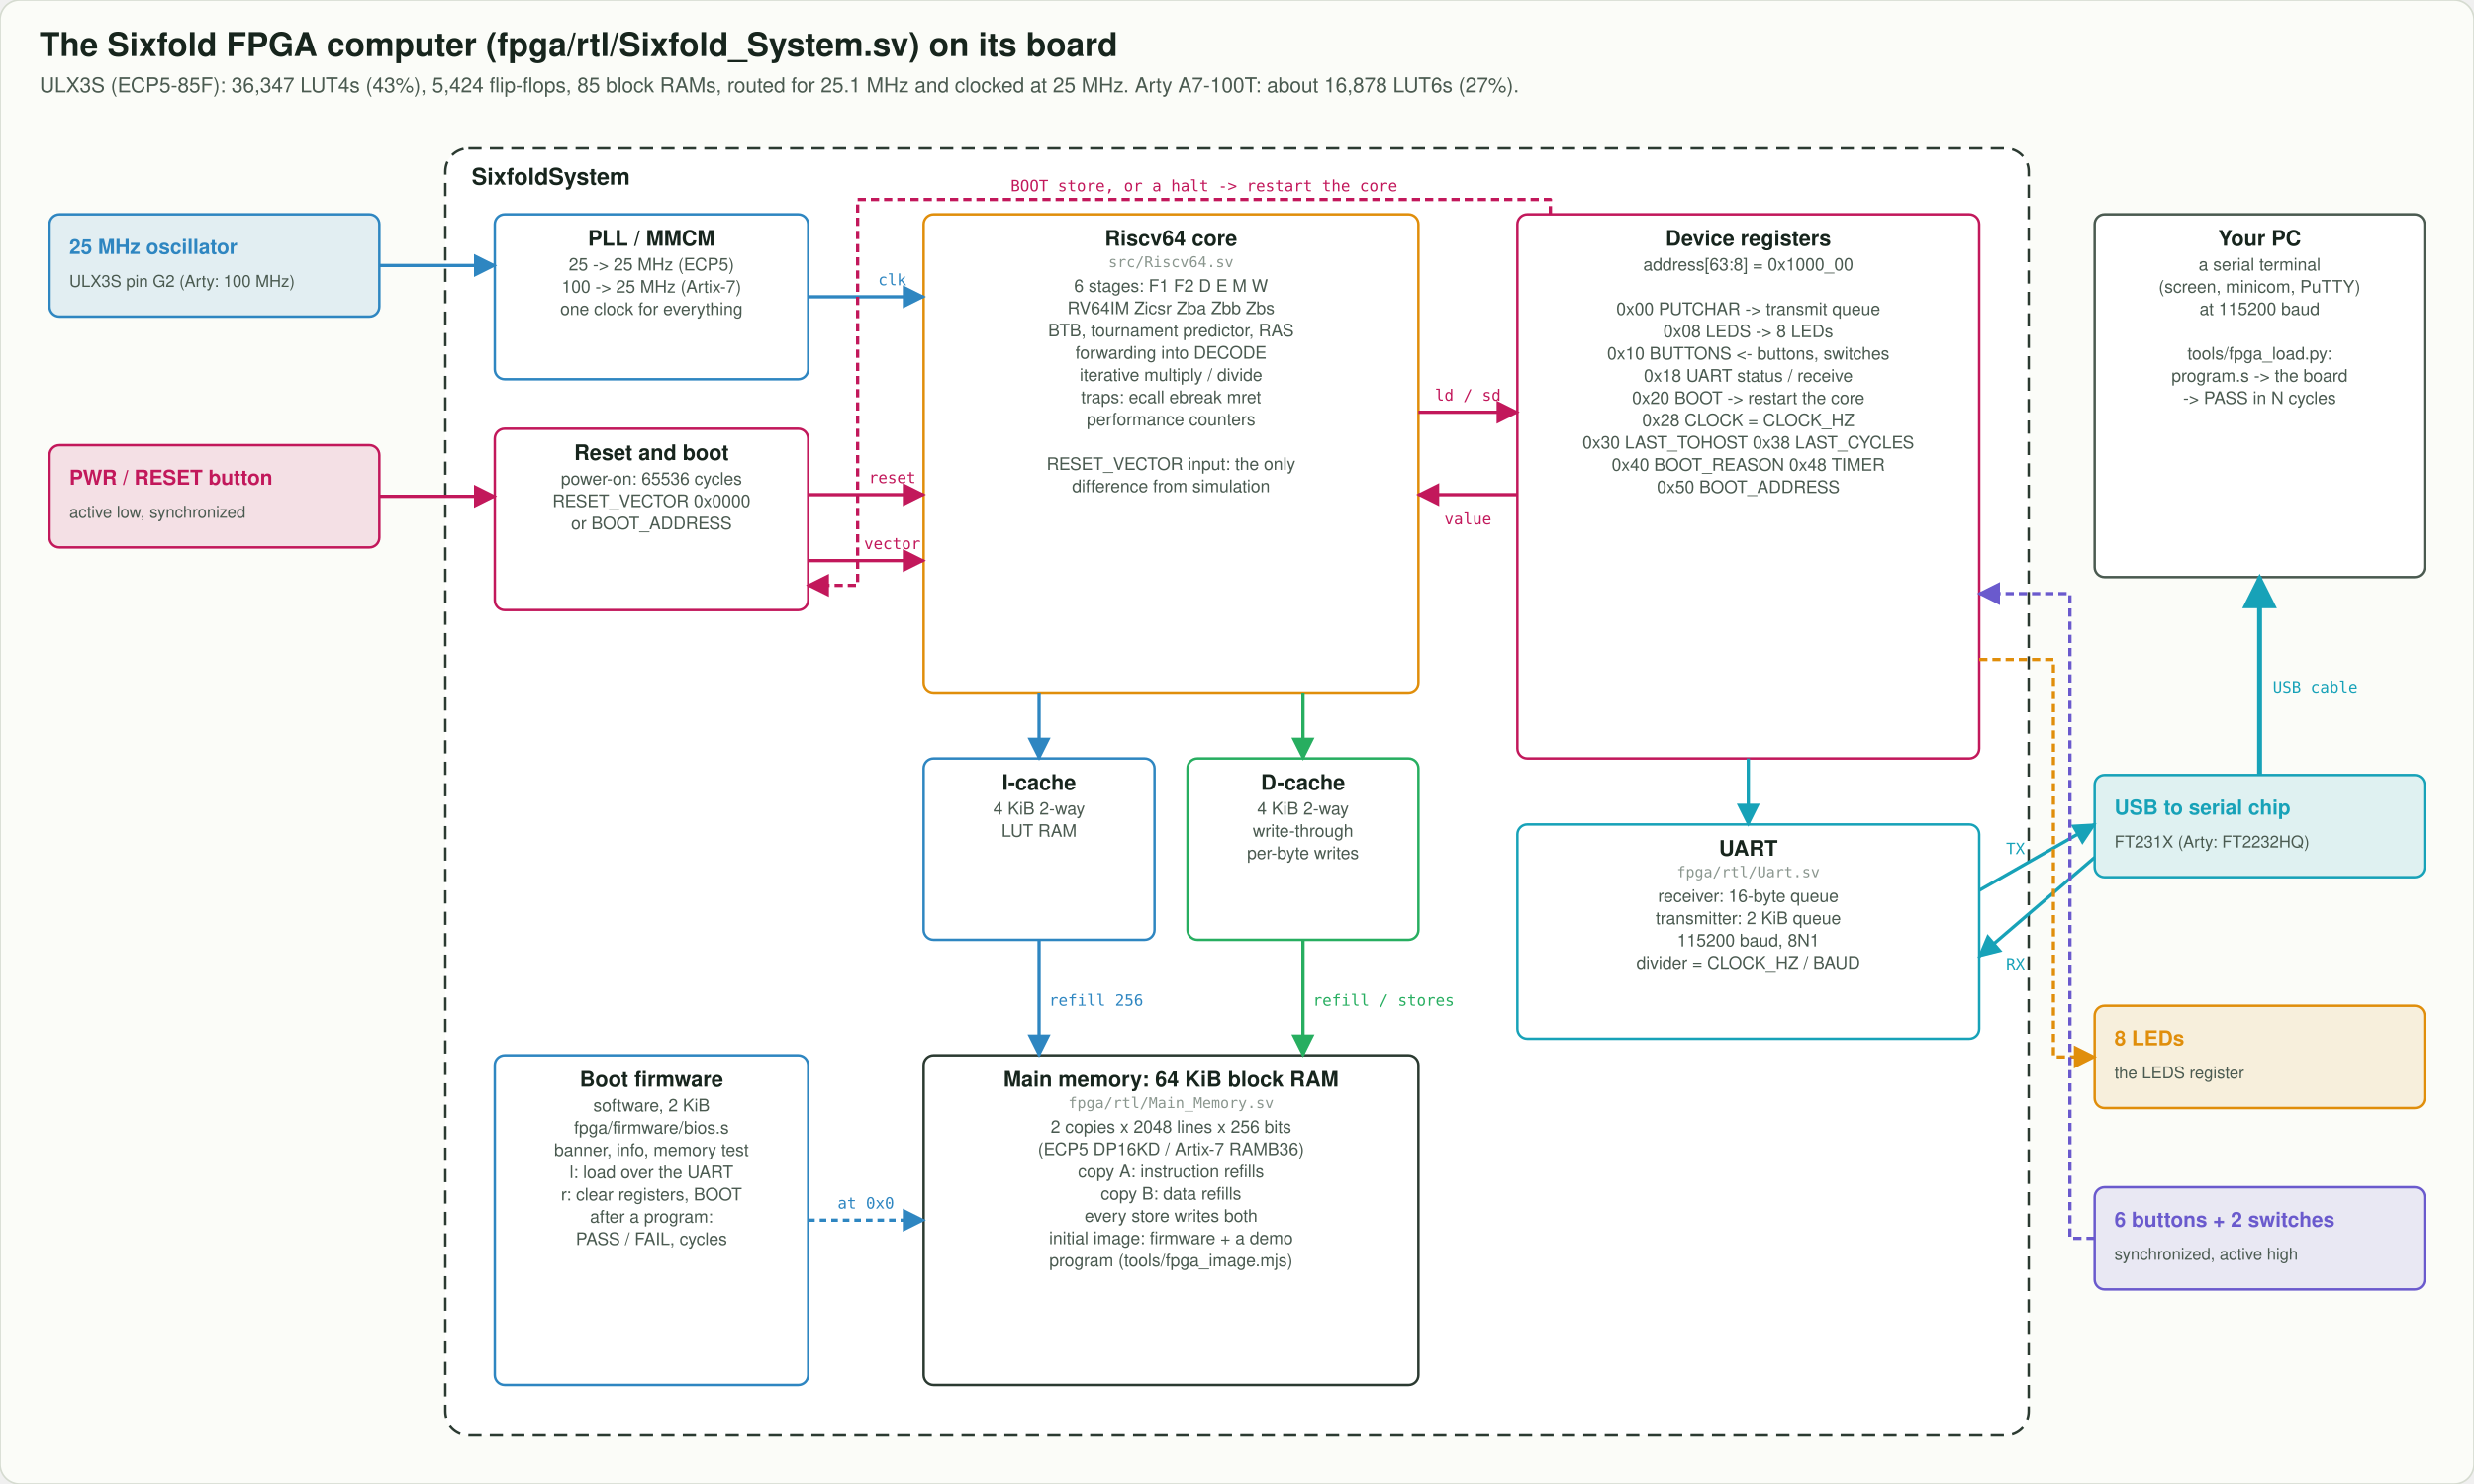
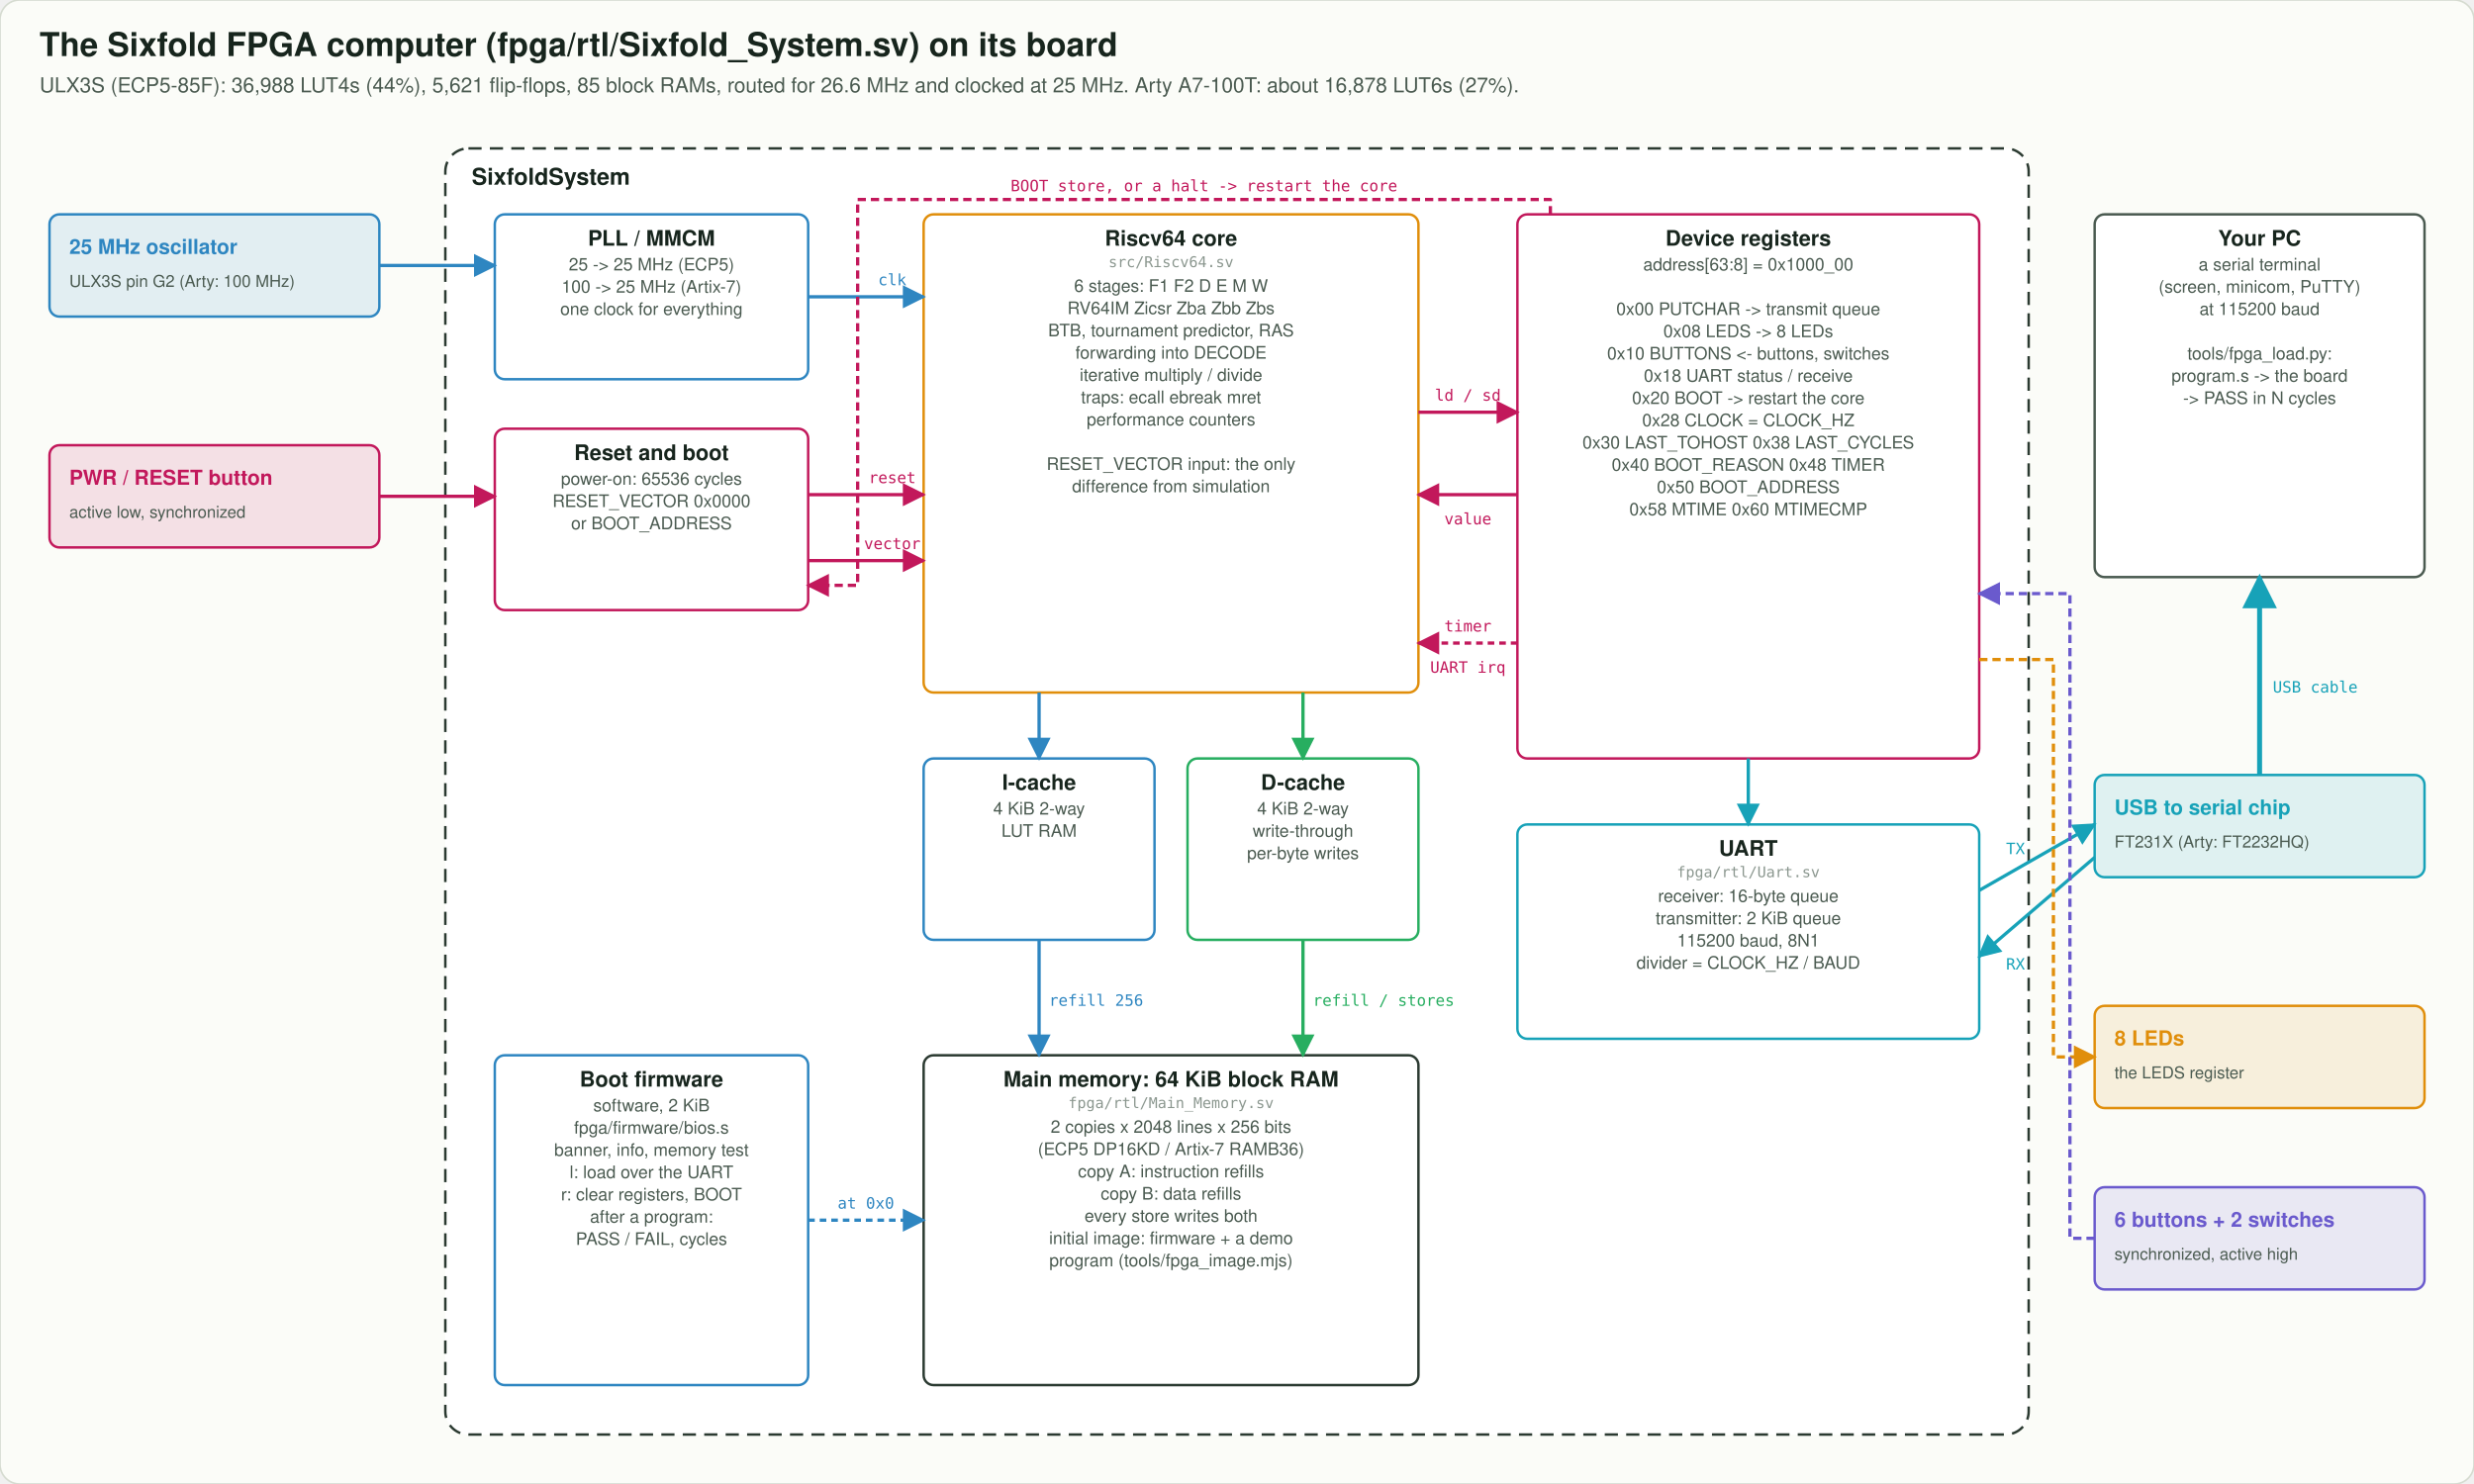
<svg xmlns="http://www.w3.org/2000/svg" viewBox="0 0 1500 900" width="1500" height="900">
  <defs>
    <marker id="m-data" viewBox="0 0 10 10" refX="9" refY="5" markerWidth="7" markerHeight="7" orient="auto-start-reverse">
      <path d="M0,0 L10,5 L0,10 z" fill="#2B3A31" />
    </marker>
    <marker id="m-pred" viewBox="0 0 10 10" refX="9" refY="5" markerWidth="7" markerHeight="7" orient="auto-start-reverse">
      <path d="M0,0 L10,5 L0,10 z" fill="#00796B" />
    </marker>
    <marker id="m-flush" viewBox="0 0 10 10" refX="9" refY="5" markerWidth="7" markerHeight="7" orient="auto-start-reverse">
      <path d="M0,0 L10,5 L0,10 z" fill="#C2185B" />
    </marker>
    <marker id="m-F1" viewBox="0 0 10 10" refX="9" refY="5" markerWidth="7" markerHeight="7" orient="auto-start-reverse">
      <path d="M0,0 L10,5 L0,10 z" fill="#2E86C1" />
    </marker>
    <marker id="m-F2" viewBox="0 0 10 10" refX="9" refY="5" markerWidth="7" markerHeight="7" orient="auto-start-reverse">
      <path d="M0,0 L10,5 L0,10 z" fill="#17A2B8" />
    </marker>
    <marker id="m-D" viewBox="0 0 10 10" refX="9" refY="5" markerWidth="7" markerHeight="7" orient="auto-start-reverse">
      <path d="M0,0 L10,5 L0,10 z" fill="#6A5ACD" />
    </marker>
    <marker id="m-E" viewBox="0 0 10 10" refX="9" refY="5" markerWidth="7" markerHeight="7" orient="auto-start-reverse">
      <path d="M0,0 L10,5 L0,10 z" fill="#E08E0B" />
    </marker>
    <marker id="m-M" viewBox="0 0 10 10" refX="9" refY="5" markerWidth="7" markerHeight="7" orient="auto-start-reverse">
      <path d="M0,0 L10,5 L0,10 z" fill="#27AE60" />
    </marker>
    <marker id="m-tag" viewBox="0 0 10 10" refX="9" refY="5" markerWidth="7" markerHeight="7" orient="auto-start-reverse">
      <path d="M0,0 L10,5 L0,10 z" fill="#C9982E" />
    </marker>
    <marker id="m-idx" viewBox="0 0 10 10" refX="9" refY="5" markerWidth="7" markerHeight="7" orient="auto-start-reverse">
      <path d="M0,0 L10,5 L0,10 z" fill="#17A2B8" />
    </marker>
    <marker id="m-off" viewBox="0 0 10 10" refX="9" refY="5" markerWidth="7" markerHeight="7" orient="auto-start-reverse">
      <path d="M0,0 L10,5 L0,10 z" fill="#6A5ACD" />
    </marker>
    <marker id="m-hit" viewBox="0 0 10 10" refX="9" refY="5" markerWidth="7" markerHeight="7" orient="auto-start-reverse">
      <path d="M0,0 L10,5 L0,10 z" fill="#1E8449" />
    </marker>
    <marker id="m-miss" viewBox="0 0 10 10" refX="9" refY="5" markerWidth="7" markerHeight="7" orient="auto-start-reverse">
      <path d="M0,0 L10,5 L0,10 z" fill="#C0392B" />
    </marker>
    <marker id="m-sub" viewBox="0 0 10 10" refX="9" refY="5" markerWidth="7" markerHeight="7" orient="auto-start-reverse">
      <path d="M0,0 L10,5 L0,10 z" fill="#4A5A50" />
    </marker>
  </defs>
  <rect width="100%" height="100%" rx="12" fill="#FBFCF8" stroke="#D5DBD0" />
  <text x="24" y="34" font-family="'IBM Plex Sans','Segoe UI',Helvetica,Arial,sans-serif" font-size="20" font-weight="700" fill="#17251D" text-anchor="start">The Sixfold FPGA computer (fpga/rtl/Sixfold_System.sv) on its board</text>
-   <text x="24" y="56" font-family="'IBM Plex Sans','Segoe UI',Helvetica,Arial,sans-serif" font-size="12.5" font-weight="400" fill="#4A5A50" text-anchor="start">ULX3S (ECP5-85F): 36,347 LUT4s (43%), 5,424 flip-flops, 85 block RAMs, routed for 25.1 MHz and clocked at 25 MHz. Arty A7-100T: about 16,878 LUT6s (27%).</text>
+   <text x="24" y="56" font-family="'IBM Plex Sans','Segoe UI',Helvetica,Arial,sans-serif" font-size="12.5" font-weight="400" fill="#4A5A50" text-anchor="start">ULX3S (ECP5-85F): 36,988 LUT4s (44%), 5,621 flip-flops, 85 block RAMs, routed for 26.6 MHz and clocked at 25 MHz. Arty A7-100T: about 16,878 LUT6s (27%).</text>
  <rect x="30" y="130" width="200" height="62" rx="6" fill="#2E86C1" stroke="#2E86C1" stroke-width="1.5" fill-opacity="0.12" />
  <text x="42" y="154" font-family="'IBM Plex Sans','Segoe UI',Helvetica,Arial,sans-serif" font-size="12.5" font-weight="700" fill="#2E86C1" text-anchor="start">25 MHz oscillator</text>
  <text x="42" y="174" font-family="'IBM Plex Sans','Segoe UI',Helvetica,Arial,sans-serif" font-size="10" font-weight="400" fill="#4A5A50" text-anchor="start">ULX3S pin G2 (Arty: 100 MHz)</text>
  <rect x="30" y="270" width="200" height="62" rx="6" fill="#C2185B" stroke="#C2185B" stroke-width="1.5" fill-opacity="0.12" />
  <text x="42" y="294" font-family="'IBM Plex Sans','Segoe UI',Helvetica,Arial,sans-serif" font-size="12.5" font-weight="700" fill="#C2185B" text-anchor="start">PWR / RESET button</text>
  <text x="42" y="314" font-family="'IBM Plex Sans','Segoe UI',Helvetica,Arial,sans-serif" font-size="10" font-weight="400" fill="#4A5A50" text-anchor="start">active low, synchronized</text>
  <rect x="1270" y="470" width="200" height="62" rx="6" fill="#17A2B8" stroke="#17A2B8" stroke-width="1.5" fill-opacity="0.12" />
  <text x="1282" y="494" font-family="'IBM Plex Sans','Segoe UI',Helvetica,Arial,sans-serif" font-size="12.5" font-weight="700" fill="#17A2B8" text-anchor="start">USB to serial chip</text>
  <text x="1282" y="514" font-family="'IBM Plex Sans','Segoe UI',Helvetica,Arial,sans-serif" font-size="10" font-weight="400" fill="#4A5A50" text-anchor="start">FT231X (Arty: FT2232HQ)</text>
  <rect x="1270" y="610" width="200" height="62" rx="6" fill="#E08E0B" stroke="#E08E0B" stroke-width="1.5" fill-opacity="0.12" />
  <text x="1282" y="634" font-family="'IBM Plex Sans','Segoe UI',Helvetica,Arial,sans-serif" font-size="12.5" font-weight="700" fill="#E08E0B" text-anchor="start">8 LEDs</text>
  <text x="1282" y="654" font-family="'IBM Plex Sans','Segoe UI',Helvetica,Arial,sans-serif" font-size="10" font-weight="400" fill="#4A5A50" text-anchor="start">the LEDS register</text>
  <rect x="1270" y="720" width="200" height="62" rx="6" fill="#6A5ACD" stroke="#6A5ACD" stroke-width="1.5" fill-opacity="0.12" />
  <text x="1282" y="744" font-family="'IBM Plex Sans','Segoe UI',Helvetica,Arial,sans-serif" font-size="12.5" font-weight="700" fill="#6A5ACD" text-anchor="start">6 buttons + 2 switches</text>
  <text x="1282" y="764" font-family="'IBM Plex Sans','Segoe UI',Helvetica,Arial,sans-serif" font-size="10" font-weight="400" fill="#4A5A50" text-anchor="start">synchronized, active high</text>
  <rect x="270" y="90" width="960" height="780" rx="14" fill="#FFF" stroke="#2B3A31" stroke-width="1.5" stroke-dasharray="8 5" />
  <text x="286" y="112" font-family="'IBM Plex Sans','Segoe UI',Helvetica,Arial,sans-serif" font-size="14" font-weight="700" fill="#17251D" text-anchor="start">SixfoldSystem</text>
  <rect x="300" y="130" width="190" height="100" rx="6" fill="#FFFFFF" stroke="#2E86C1" stroke-width="1.5" />
  <text x="395" y="149" font-family="'IBM Plex Sans','Segoe UI',Helvetica,Arial,sans-serif" font-size="13" font-weight="700" fill="#17251D" text-anchor="middle">PLL / MMCM</text>
  <text x="395" y="164" font-family="'IBM Plex Sans','Segoe UI',Helvetica,Arial,sans-serif" font-size="10.5" font-weight="400" fill="#4A5A50" text-anchor="middle">25 -&gt; 25 MHz (ECP5)</text>
  <text x="395" y="177.5" font-family="'IBM Plex Sans','Segoe UI',Helvetica,Arial,sans-serif" font-size="10.5" font-weight="400" fill="#4A5A50" text-anchor="middle">100 -&gt; 25 MHz (Artix-7)</text>
  <text x="395" y="191" font-family="'IBM Plex Sans','Segoe UI',Helvetica,Arial,sans-serif" font-size="10.5" font-weight="400" fill="#4A5A50" text-anchor="middle">one clock for everything</text>
  <rect x="300" y="260" width="190" height="110" rx="6" fill="#FFFFFF" stroke="#C2185B" stroke-width="1.5" />
  <text x="395" y="279" font-family="'IBM Plex Sans','Segoe UI',Helvetica,Arial,sans-serif" font-size="13" font-weight="700" fill="#17251D" text-anchor="middle">Reset and boot</text>
  <text x="395" y="294" font-family="'IBM Plex Sans','Segoe UI',Helvetica,Arial,sans-serif" font-size="10.5" font-weight="400" fill="#4A5A50" text-anchor="middle">power-on: 65536 cycles</text>
  <text x="395" y="307.5" font-family="'IBM Plex Sans','Segoe UI',Helvetica,Arial,sans-serif" font-size="10.5" font-weight="400" fill="#4A5A50" text-anchor="middle">RESET_VECTOR 0x0000</text>
  <text x="395" y="321" font-family="'IBM Plex Sans','Segoe UI',Helvetica,Arial,sans-serif" font-size="10.5" font-weight="400" fill="#4A5A50" text-anchor="middle">or BOOT_ADDRESS</text>
  <rect x="560" y="130" width="300" height="290" rx="6" fill="#FFFFFF" stroke="#E08E0B" stroke-width="1.5" />
  <text x="710" y="149" font-family="'IBM Plex Sans','Segoe UI',Helvetica,Arial,sans-serif" font-size="13" font-weight="700" fill="#17251D" text-anchor="middle">Riscv64 core</text>
  <text x="710" y="162" font-family="'IBM Plex Mono',Consolas,monospace" font-size="9" font-weight="400" fill="#8A968E" text-anchor="middle">src/Riscv64.sv</text>
  <text x="710" y="177" font-family="'IBM Plex Sans','Segoe UI',Helvetica,Arial,sans-serif" font-size="10.5" font-weight="400" fill="#4A5A50" text-anchor="middle">6 stages: F1 F2 D E M W</text>
  <text x="710" y="190.5" font-family="'IBM Plex Sans','Segoe UI',Helvetica,Arial,sans-serif" font-size="10.5" font-weight="400" fill="#4A5A50" text-anchor="middle">RV64IM Zicsr Zba Zbb Zbs</text>
  <text x="710" y="204" font-family="'IBM Plex Sans','Segoe UI',Helvetica,Arial,sans-serif" font-size="10.5" font-weight="400" fill="#4A5A50" text-anchor="middle">BTB, tournament predictor, RAS</text>
  <text x="710" y="217.5" font-family="'IBM Plex Sans','Segoe UI',Helvetica,Arial,sans-serif" font-size="10.5" font-weight="400" fill="#4A5A50" text-anchor="middle">forwarding into DECODE</text>
  <text x="710" y="231" font-family="'IBM Plex Sans','Segoe UI',Helvetica,Arial,sans-serif" font-size="10.5" font-weight="400" fill="#4A5A50" text-anchor="middle">iterative multiply / divide</text>
  <text x="710" y="244.5" font-family="'IBM Plex Sans','Segoe UI',Helvetica,Arial,sans-serif" font-size="10.5" font-weight="400" fill="#4A5A50" text-anchor="middle">traps: ecall ebreak mret</text>
  <text x="710" y="258" font-family="'IBM Plex Sans','Segoe UI',Helvetica,Arial,sans-serif" font-size="10.5" font-weight="400" fill="#4A5A50" text-anchor="middle">performance counters</text>
  <text x="710" y="271.5" font-family="'IBM Plex Sans','Segoe UI',Helvetica,Arial,sans-serif" font-size="10.5" font-weight="400" fill="#4A5A50" text-anchor="middle" />
  <text x="710" y="285" font-family="'IBM Plex Sans','Segoe UI',Helvetica,Arial,sans-serif" font-size="10.5" font-weight="400" fill="#4A5A50" text-anchor="middle">RESET_VECTOR input: the only</text>
  <text x="710" y="298.5" font-family="'IBM Plex Sans','Segoe UI',Helvetica,Arial,sans-serif" font-size="10.5" font-weight="400" fill="#4A5A50" text-anchor="middle">difference from simulation</text>
  <rect x="560" y="460" width="140" height="110" rx="6" fill="#FFFFFF" stroke="#2E86C1" stroke-width="1.5" />
  <text x="630" y="479" font-family="'IBM Plex Sans','Segoe UI',Helvetica,Arial,sans-serif" font-size="13" font-weight="700" fill="#17251D" text-anchor="middle">I-cache</text>
  <text x="630" y="494" font-family="'IBM Plex Sans','Segoe UI',Helvetica,Arial,sans-serif" font-size="10.5" font-weight="400" fill="#4A5A50" text-anchor="middle">4 KiB 2-way</text>
  <text x="630" y="507.5" font-family="'IBM Plex Sans','Segoe UI',Helvetica,Arial,sans-serif" font-size="10.5" font-weight="400" fill="#4A5A50" text-anchor="middle">LUT RAM</text>
  <rect x="720" y="460" width="140" height="110" rx="6" fill="#FFFFFF" stroke="#27AE60" stroke-width="1.5" />
  <text x="790" y="479" font-family="'IBM Plex Sans','Segoe UI',Helvetica,Arial,sans-serif" font-size="13" font-weight="700" fill="#17251D" text-anchor="middle">D-cache</text>
  <text x="790" y="494" font-family="'IBM Plex Sans','Segoe UI',Helvetica,Arial,sans-serif" font-size="10.5" font-weight="400" fill="#4A5A50" text-anchor="middle">4 KiB 2-way</text>
  <text x="790" y="507.5" font-family="'IBM Plex Sans','Segoe UI',Helvetica,Arial,sans-serif" font-size="10.5" font-weight="400" fill="#4A5A50" text-anchor="middle">write-through</text>
  <text x="790" y="521" font-family="'IBM Plex Sans','Segoe UI',Helvetica,Arial,sans-serif" font-size="10.5" font-weight="400" fill="#4A5A50" text-anchor="middle">per-byte writes</text>
  <rect x="560" y="640" width="300" height="200" rx="6" fill="#FFFFFF" stroke="#2B3A31" stroke-width="1.5" />
  <text x="710" y="659" font-family="'IBM Plex Sans','Segoe UI',Helvetica,Arial,sans-serif" font-size="13" font-weight="700" fill="#17251D" text-anchor="middle">Main memory: 64 KiB block RAM</text>
  <text x="710" y="672" font-family="'IBM Plex Mono',Consolas,monospace" font-size="9" font-weight="400" fill="#8A968E" text-anchor="middle">fpga/rtl/Main_Memory.sv</text>
  <text x="710" y="687" font-family="'IBM Plex Sans','Segoe UI',Helvetica,Arial,sans-serif" font-size="10.5" font-weight="400" fill="#4A5A50" text-anchor="middle">2 copies x 2048 lines x 256 bits</text>
  <text x="710" y="700.5" font-family="'IBM Plex Sans','Segoe UI',Helvetica,Arial,sans-serif" font-size="10.5" font-weight="400" fill="#4A5A50" text-anchor="middle">(ECP5 DP16KD / Artix-7 RAMB36)</text>
  <text x="710" y="714" font-family="'IBM Plex Sans','Segoe UI',Helvetica,Arial,sans-serif" font-size="10.5" font-weight="400" fill="#4A5A50" text-anchor="middle">copy A: instruction refills</text>
  <text x="710" y="727.5" font-family="'IBM Plex Sans','Segoe UI',Helvetica,Arial,sans-serif" font-size="10.5" font-weight="400" fill="#4A5A50" text-anchor="middle">copy B: data refills</text>
  <text x="710" y="741" font-family="'IBM Plex Sans','Segoe UI',Helvetica,Arial,sans-serif" font-size="10.5" font-weight="400" fill="#4A5A50" text-anchor="middle">every store writes both</text>
  <text x="710" y="754.5" font-family="'IBM Plex Sans','Segoe UI',Helvetica,Arial,sans-serif" font-size="10.5" font-weight="400" fill="#4A5A50" text-anchor="middle">initial image: firmware + a demo</text>
  <text x="710" y="768" font-family="'IBM Plex Sans','Segoe UI',Helvetica,Arial,sans-serif" font-size="10.5" font-weight="400" fill="#4A5A50" text-anchor="middle">program (tools/fpga_image.mjs)</text>
  <rect x="300" y="640" width="190" height="200" rx="6" fill="#FFFFFF" stroke="#2E86C1" stroke-width="1.5" />
  <text x="395" y="659" font-family="'IBM Plex Sans','Segoe UI',Helvetica,Arial,sans-serif" font-size="13" font-weight="700" fill="#17251D" text-anchor="middle">Boot firmware</text>
  <text x="395" y="674" font-family="'IBM Plex Sans','Segoe UI',Helvetica,Arial,sans-serif" font-size="10.5" font-weight="400" fill="#4A5A50" text-anchor="middle">software, 2 KiB</text>
  <text x="395" y="687.5" font-family="'IBM Plex Sans','Segoe UI',Helvetica,Arial,sans-serif" font-size="10.5" font-weight="400" fill="#4A5A50" text-anchor="middle">fpga/firmware/bios.s</text>
  <text x="395" y="701" font-family="'IBM Plex Sans','Segoe UI',Helvetica,Arial,sans-serif" font-size="10.5" font-weight="400" fill="#4A5A50" text-anchor="middle">banner, info, memory test</text>
  <text x="395" y="714.5" font-family="'IBM Plex Sans','Segoe UI',Helvetica,Arial,sans-serif" font-size="10.5" font-weight="400" fill="#4A5A50" text-anchor="middle">l: load over the UART</text>
  <text x="395" y="728" font-family="'IBM Plex Sans','Segoe UI',Helvetica,Arial,sans-serif" font-size="10.5" font-weight="400" fill="#4A5A50" text-anchor="middle">r: clear registers, BOOT</text>
  <text x="395" y="741.5" font-family="'IBM Plex Sans','Segoe UI',Helvetica,Arial,sans-serif" font-size="10.5" font-weight="400" fill="#4A5A50" text-anchor="middle">after a program:</text>
  <text x="395" y="755" font-family="'IBM Plex Sans','Segoe UI',Helvetica,Arial,sans-serif" font-size="10.5" font-weight="400" fill="#4A5A50" text-anchor="middle">PASS / FAIL, cycles</text>
  <rect x="920" y="130" width="280" height="330" rx="6" fill="#FFFFFF" stroke="#C2185B" stroke-width="1.5" />
  <text x="1060" y="149" font-family="'IBM Plex Sans','Segoe UI',Helvetica,Arial,sans-serif" font-size="13" font-weight="700" fill="#17251D" text-anchor="middle">Device registers</text>
  <text x="1060" y="164" font-family="'IBM Plex Sans','Segoe UI',Helvetica,Arial,sans-serif" font-size="10.5" font-weight="400" fill="#4A5A50" text-anchor="middle">address[63:8] = 0x1000_00</text>
  <text x="1060" y="177.5" font-family="'IBM Plex Sans','Segoe UI',Helvetica,Arial,sans-serif" font-size="10.5" font-weight="400" fill="#4A5A50" text-anchor="middle" />
  <text x="1060" y="191" font-family="'IBM Plex Sans','Segoe UI',Helvetica,Arial,sans-serif" font-size="10.5" font-weight="400" fill="#4A5A50" text-anchor="middle">0x00 PUTCHAR   -&gt; transmit queue</text>
  <text x="1060" y="204.5" font-family="'IBM Plex Sans','Segoe UI',Helvetica,Arial,sans-serif" font-size="10.5" font-weight="400" fill="#4A5A50" text-anchor="middle">0x08 LEDS      -&gt; 8 LEDs</text>
  <text x="1060" y="218" font-family="'IBM Plex Sans','Segoe UI',Helvetica,Arial,sans-serif" font-size="10.5" font-weight="400" fill="#4A5A50" text-anchor="middle">0x10 BUTTONS   &lt;- buttons, switches</text>
  <text x="1060" y="231.5" font-family="'IBM Plex Sans','Segoe UI',Helvetica,Arial,sans-serif" font-size="10.5" font-weight="400" fill="#4A5A50" text-anchor="middle">0x18 UART      status / receive</text>
  <text x="1060" y="245" font-family="'IBM Plex Sans','Segoe UI',Helvetica,Arial,sans-serif" font-size="10.5" font-weight="400" fill="#4A5A50" text-anchor="middle">0x20 BOOT      -&gt; restart the core</text>
  <text x="1060" y="258.5" font-family="'IBM Plex Sans','Segoe UI',Helvetica,Arial,sans-serif" font-size="10.5" font-weight="400" fill="#4A5A50" text-anchor="middle">0x28 CLOCK     = CLOCK_HZ</text>
  <text x="1060" y="272" font-family="'IBM Plex Sans','Segoe UI',Helvetica,Arial,sans-serif" font-size="10.5" font-weight="400" fill="#4A5A50" text-anchor="middle">0x30 LAST_TOHOST 0x38 LAST_CYCLES</text>
  <text x="1060" y="285.5" font-family="'IBM Plex Sans','Segoe UI',Helvetica,Arial,sans-serif" font-size="10.5" font-weight="400" fill="#4A5A50" text-anchor="middle">0x40 BOOT_REASON 0x48 TIMER</text>
  <text x="1060" y="299" font-family="'IBM Plex Sans','Segoe UI',Helvetica,Arial,sans-serif" font-size="10.5" font-weight="400" fill="#4A5A50" text-anchor="middle">0x50 BOOT_ADDRESS</text>
+   <text x="1060" y="312.5" font-family="'IBM Plex Sans','Segoe UI',Helvetica,Arial,sans-serif" font-size="10.5" font-weight="400" fill="#4A5A50" text-anchor="middle">0x58 MTIME  0x60 MTIMECMP</text>
  <rect x="920" y="500" width="280" height="130" rx="6" fill="#FFFFFF" stroke="#17A2B8" stroke-width="1.5" />
  <text x="1060" y="519" font-family="'IBM Plex Sans','Segoe UI',Helvetica,Arial,sans-serif" font-size="13" font-weight="700" fill="#17251D" text-anchor="middle">UART</text>
  <text x="1060" y="532" font-family="'IBM Plex Mono',Consolas,monospace" font-size="9" font-weight="400" fill="#8A968E" text-anchor="middle">fpga/rtl/Uart.sv</text>
  <text x="1060" y="547" font-family="'IBM Plex Sans','Segoe UI',Helvetica,Arial,sans-serif" font-size="10.5" font-weight="400" fill="#4A5A50" text-anchor="middle">receiver: 16-byte queue</text>
  <text x="1060" y="560.5" font-family="'IBM Plex Sans','Segoe UI',Helvetica,Arial,sans-serif" font-size="10.5" font-weight="400" fill="#4A5A50" text-anchor="middle">transmitter: 2 KiB queue</text>
  <text x="1060" y="574" font-family="'IBM Plex Sans','Segoe UI',Helvetica,Arial,sans-serif" font-size="10.5" font-weight="400" fill="#4A5A50" text-anchor="middle">115200 baud, 8N1</text>
  <text x="1060" y="587.5" font-family="'IBM Plex Sans','Segoe UI',Helvetica,Arial,sans-serif" font-size="10.5" font-weight="400" fill="#4A5A50" text-anchor="middle">divider = CLOCK_HZ / BAUD</text>
  <rect x="1270" y="130" width="200" height="220" rx="6" fill="#FFFFFF" stroke="#4A5A50" stroke-width="1.5" />
  <text x="1370" y="149" font-family="'IBM Plex Sans','Segoe UI',Helvetica,Arial,sans-serif" font-size="13" font-weight="700" fill="#17251D" text-anchor="middle">Your PC</text>
  <text x="1370" y="164" font-family="'IBM Plex Sans','Segoe UI',Helvetica,Arial,sans-serif" font-size="10.5" font-weight="400" fill="#4A5A50" text-anchor="middle">a serial terminal</text>
  <text x="1370" y="177.5" font-family="'IBM Plex Sans','Segoe UI',Helvetica,Arial,sans-serif" font-size="10.5" font-weight="400" fill="#4A5A50" text-anchor="middle">(screen, minicom, PuTTY)</text>
  <text x="1370" y="191" font-family="'IBM Plex Sans','Segoe UI',Helvetica,Arial,sans-serif" font-size="10.5" font-weight="400" fill="#4A5A50" text-anchor="middle">at 115200 baud</text>
  <text x="1370" y="204.5" font-family="'IBM Plex Sans','Segoe UI',Helvetica,Arial,sans-serif" font-size="10.5" font-weight="400" fill="#4A5A50" text-anchor="middle" />
  <text x="1370" y="218" font-family="'IBM Plex Sans','Segoe UI',Helvetica,Arial,sans-serif" font-size="10.5" font-weight="400" fill="#4A5A50" text-anchor="middle">tools/fpga_load.py:</text>
  <text x="1370" y="231.5" font-family="'IBM Plex Sans','Segoe UI',Helvetica,Arial,sans-serif" font-size="10.5" font-weight="400" fill="#4A5A50" text-anchor="middle">program.s -&gt; the board</text>
  <text x="1370" y="245" font-family="'IBM Plex Sans','Segoe UI',Helvetica,Arial,sans-serif" font-size="10.5" font-weight="400" fill="#4A5A50" text-anchor="middle">-&gt; PASS in N cycles</text>
  <path d="M230,161 L300,161" fill="none" stroke="#2E86C1" stroke-width="2" stroke-linejoin="round" marker-end="url(#m-F1)" />
  <path d="M230,301 L300,301" fill="none" stroke="#C2185B" stroke-width="2" stroke-linejoin="round" marker-end="url(#m-flush)" />
  <path d="M490,180 L560,180" fill="none" stroke="#2E86C1" stroke-width="2" stroke-linejoin="round" marker-end="url(#m-F1)" />
  <text x="541" y="173" font-family="'IBM Plex Mono',Consolas,monospace" font-size="9.5" font-weight="400" fill="#2E86C1" text-anchor="middle">clk</text>
  <path d="M490,300 L560,300" fill="none" stroke="#C2185B" stroke-width="2" stroke-linejoin="round" marker-end="url(#m-flush)" />
  <text x="541" y="293" font-family="'IBM Plex Mono',Consolas,monospace" font-size="9.5" font-weight="400" fill="#C2185B" text-anchor="middle">reset</text>
  <path d="M490,340 L560,340" fill="none" stroke="#C2185B" stroke-width="2" stroke-linejoin="round" marker-end="url(#m-flush)" />
  <text x="541" y="333" font-family="'IBM Plex Mono',Consolas,monospace" font-size="9.5" font-weight="400" fill="#C2185B" text-anchor="middle">vector</text>
  <path d="M630,420 L630,460" fill="none" stroke="#2E86C1" stroke-width="2" stroke-linejoin="round" marker-end="url(#m-F1)" />
  <path d="M790,420 L790,460" fill="none" stroke="#27AE60" stroke-width="2" stroke-linejoin="round" marker-end="url(#m-M)" />
  <path d="M630,570 L630,640" fill="none" stroke="#2E86C1" stroke-width="2" stroke-linejoin="round" marker-end="url(#m-F1)" />
  <text x="636" y="610" font-family="'IBM Plex Mono',Consolas,monospace" font-size="9.5" font-weight="400" fill="#2E86C1" text-anchor="start">refill 256</text>
  <path d="M790,570 L790,640" fill="none" stroke="#27AE60" stroke-width="2" stroke-linejoin="round" marker-end="url(#m-M)" />
  <text x="796" y="610" font-family="'IBM Plex Mono',Consolas,monospace" font-size="9.5" font-weight="400" fill="#27AE60" text-anchor="start">refill / stores</text>
  <path d="M860,250 L920,250" fill="none" stroke="#C2185B" stroke-width="2" stroke-linejoin="round" marker-end="url(#m-flush)" />
  <text x="890" y="243" font-family="'IBM Plex Mono',Consolas,monospace" font-size="9.5" font-weight="400" fill="#C2185B" text-anchor="middle">ld / sd</text>
  <path d="M920,300 L860,300" fill="none" stroke="#C2185B" stroke-width="2" stroke-linejoin="round" marker-end="url(#m-flush)" />
  <text x="890" y="318" font-family="'IBM Plex Mono',Consolas,monospace" font-size="9.5" font-weight="400" fill="#C2185B" text-anchor="middle">value</text>
+   <path d="M920,390 L860,390" fill="none" stroke="#C2185B" stroke-width="2" stroke-dasharray="4 3" stroke-linejoin="round" marker-end="url(#m-flush)" />
+   <text x="890" y="383" font-family="'IBM Plex Mono',Consolas,monospace" font-size="9.5" font-weight="400" fill="#C2185B" text-anchor="middle">timer</text>
+   <text x="890" y="408" font-family="'IBM Plex Mono',Consolas,monospace" font-size="9.5" font-weight="400" fill="#C2185B" text-anchor="middle">UART irq</text>
  <path d="M1060,460 L1060,500" fill="none" stroke="#17A2B8" stroke-width="2" stroke-linejoin="round" marker-end="url(#m-F2)" />
  <path d="M940,130 L940,121 L520,121 L520,355 L490,355" fill="none" stroke="#C2185B" stroke-width="2" stroke-dasharray="5 3" stroke-linejoin="round" marker-end="url(#m-flush)" />
  <text x="730" y="116" font-family="'IBM Plex Mono',Consolas,monospace" font-size="9.5" font-weight="400" fill="#C2185B" text-anchor="middle">BOOT store, or a halt -&gt; restart the core</text>
  <path d="M490,740 L560,740" fill="none" stroke="#2E86C1" stroke-width="2" stroke-dasharray="4 3" stroke-linejoin="round" marker-end="url(#m-F1)" />
  <text x="525" y="733" font-family="'IBM Plex Mono',Consolas,monospace" font-size="9.5" font-weight="400" fill="#2E86C1" text-anchor="middle">at 0x0</text>
  <path d="M1200,540 L1270,500" fill="none" stroke="#17A2B8" stroke-width="2" stroke-linejoin="round" marker-end="url(#m-F2)" />
  <text x="1222" y="518" font-family="'IBM Plex Mono',Consolas,monospace" font-size="9.5" font-weight="400" fill="#17A2B8" text-anchor="middle">TX</text>
  <path d="M1270,520 L1200,580" fill="none" stroke="#17A2B8" stroke-width="2" stroke-linejoin="round" marker-end="url(#m-F2)" />
  <text x="1222" y="588" font-family="'IBM Plex Mono',Consolas,monospace" font-size="9.5" font-weight="400" fill="#17A2B8" text-anchor="middle">RX</text>
  <path d="M1370,470 L1370,350" fill="none" stroke="#17A2B8" stroke-width="3" stroke-linejoin="round" marker-end="url(#m-F2)" />
  <text x="1378" y="420" font-family="'IBM Plex Mono',Consolas,monospace" font-size="9.5" font-weight="400" fill="#17A2B8" text-anchor="start">USB cable</text>
  <path d="M1200,400 L1245,400 L1245,641 L1270,641" fill="none" stroke="#E08E0B" stroke-width="2" stroke-dasharray="5 3" stroke-linejoin="round" marker-end="url(#m-E)" />
  <path d="M1270,751 L1255,751 L1255,360 L1200,360" fill="none" stroke="#6A5ACD" stroke-width="2" stroke-dasharray="5 3" stroke-linejoin="round" marker-end="url(#m-D)" />
</svg>
